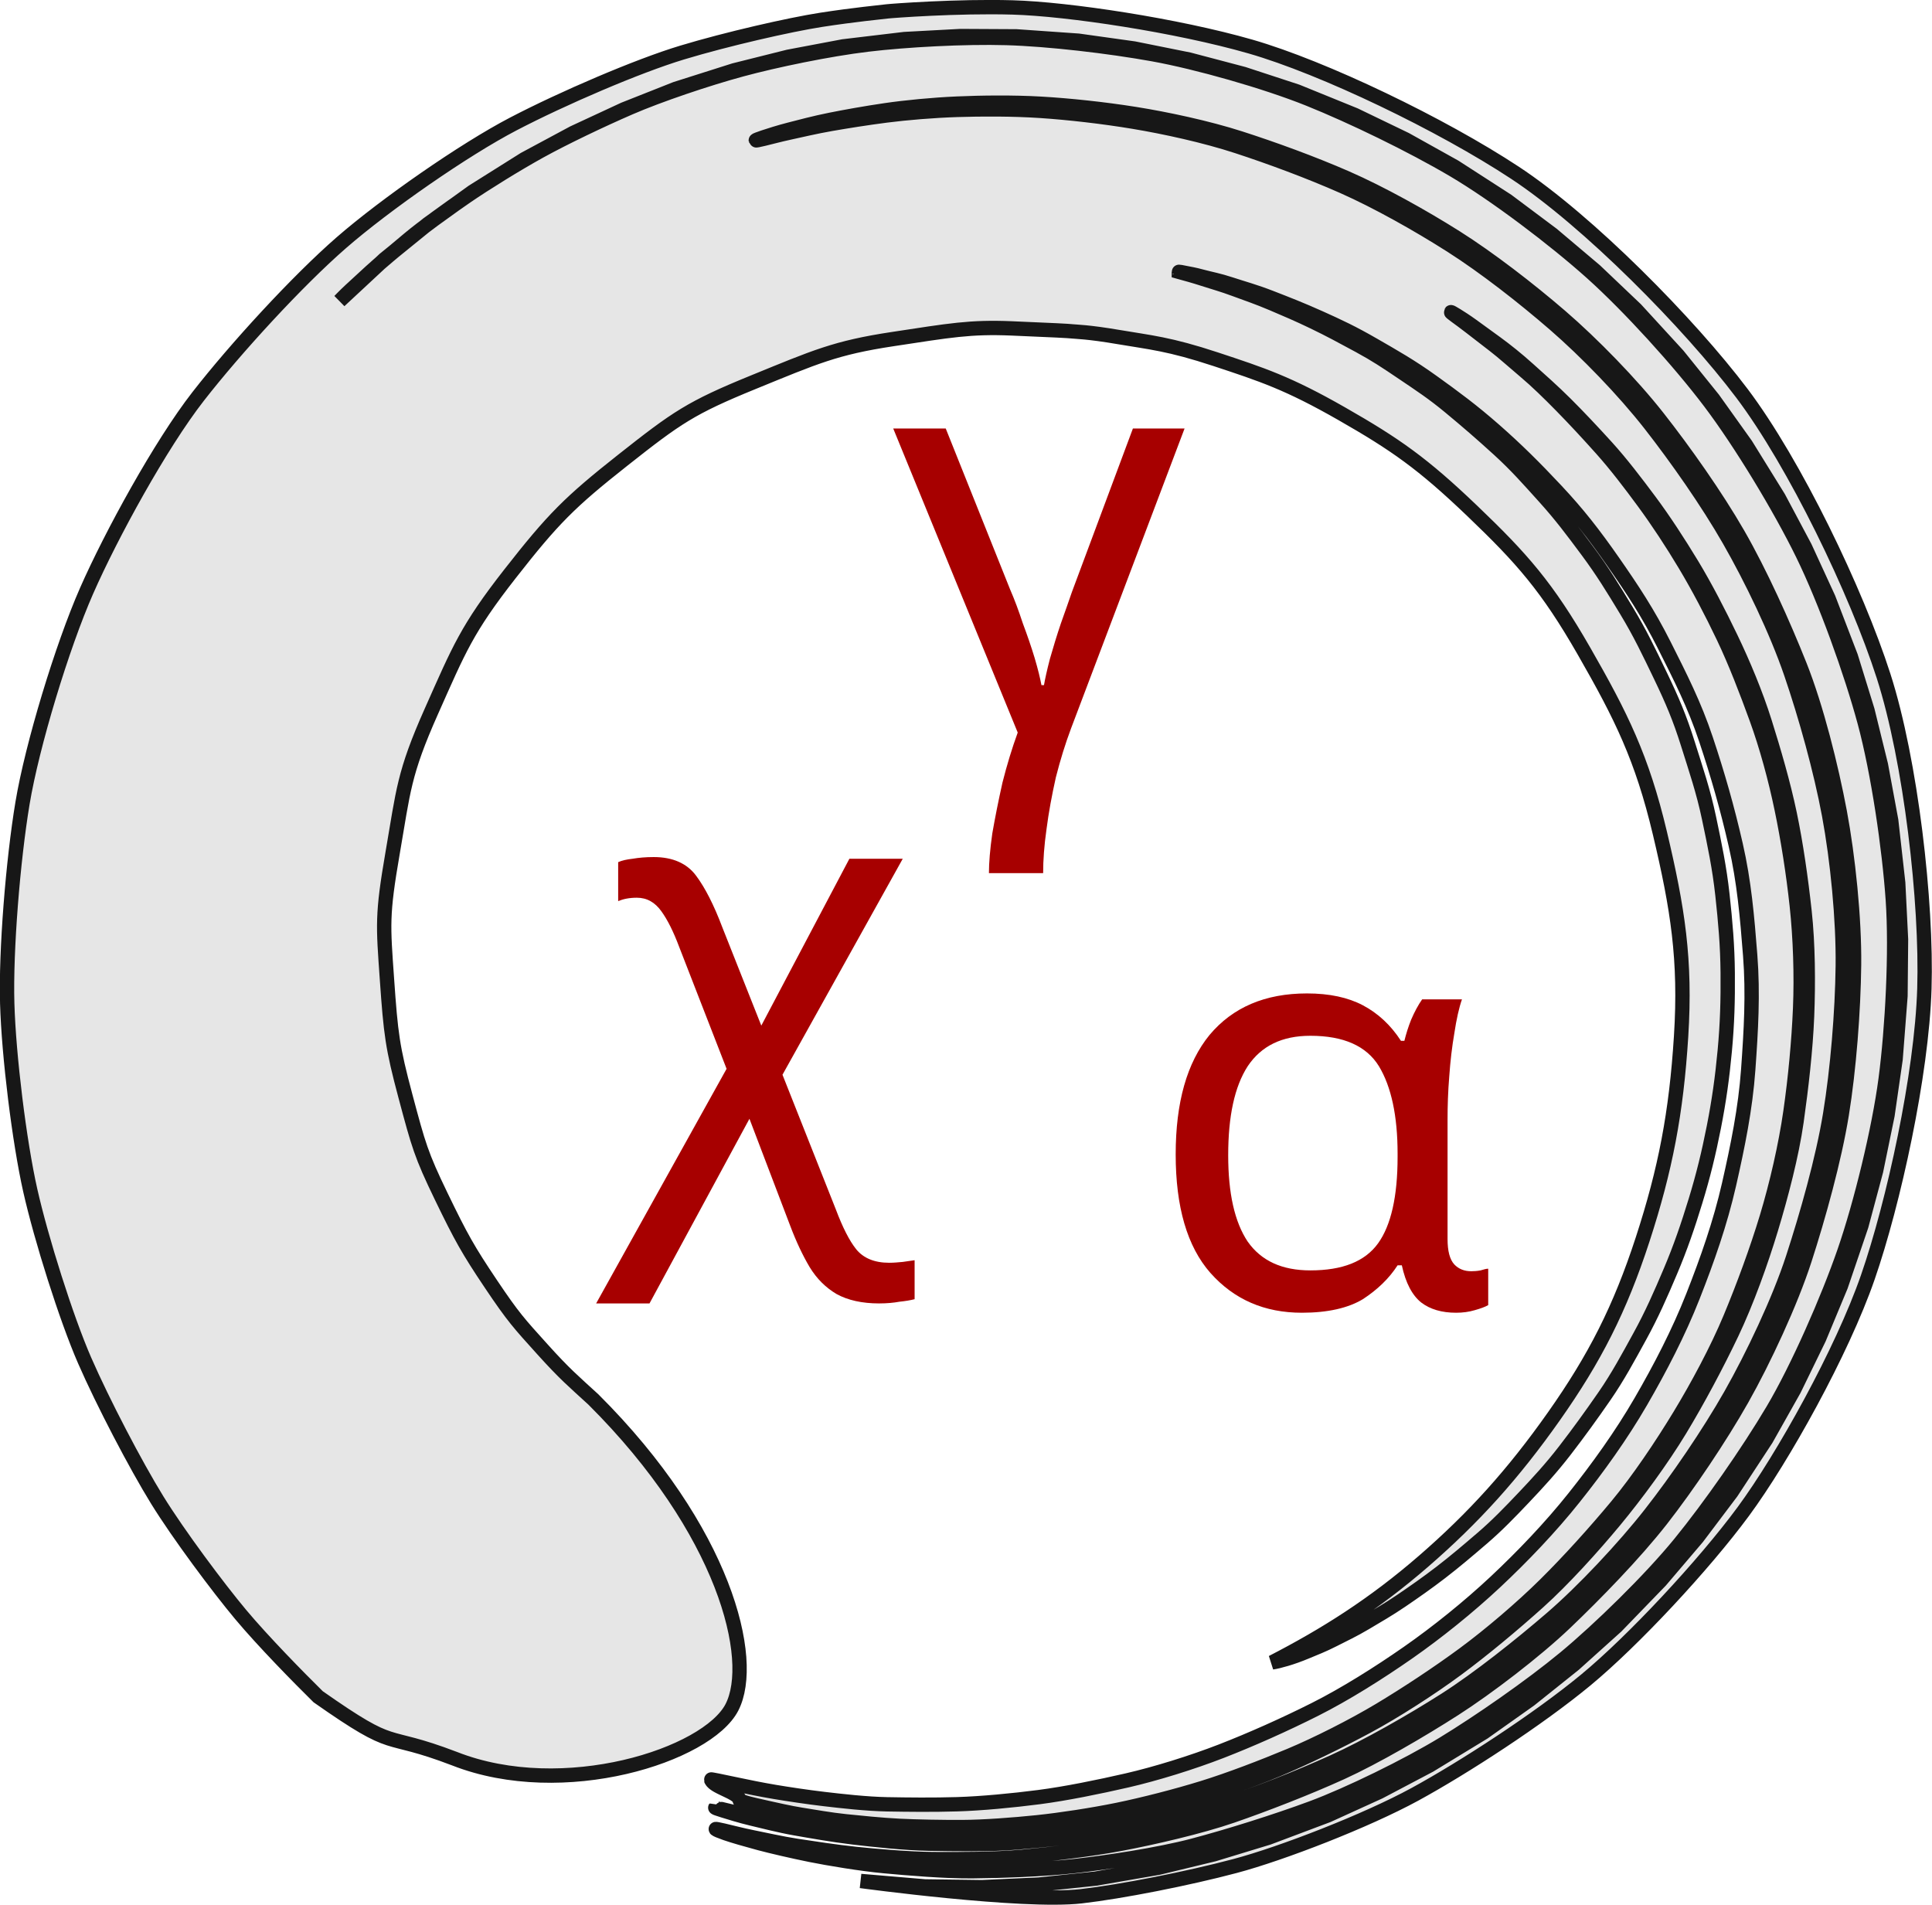
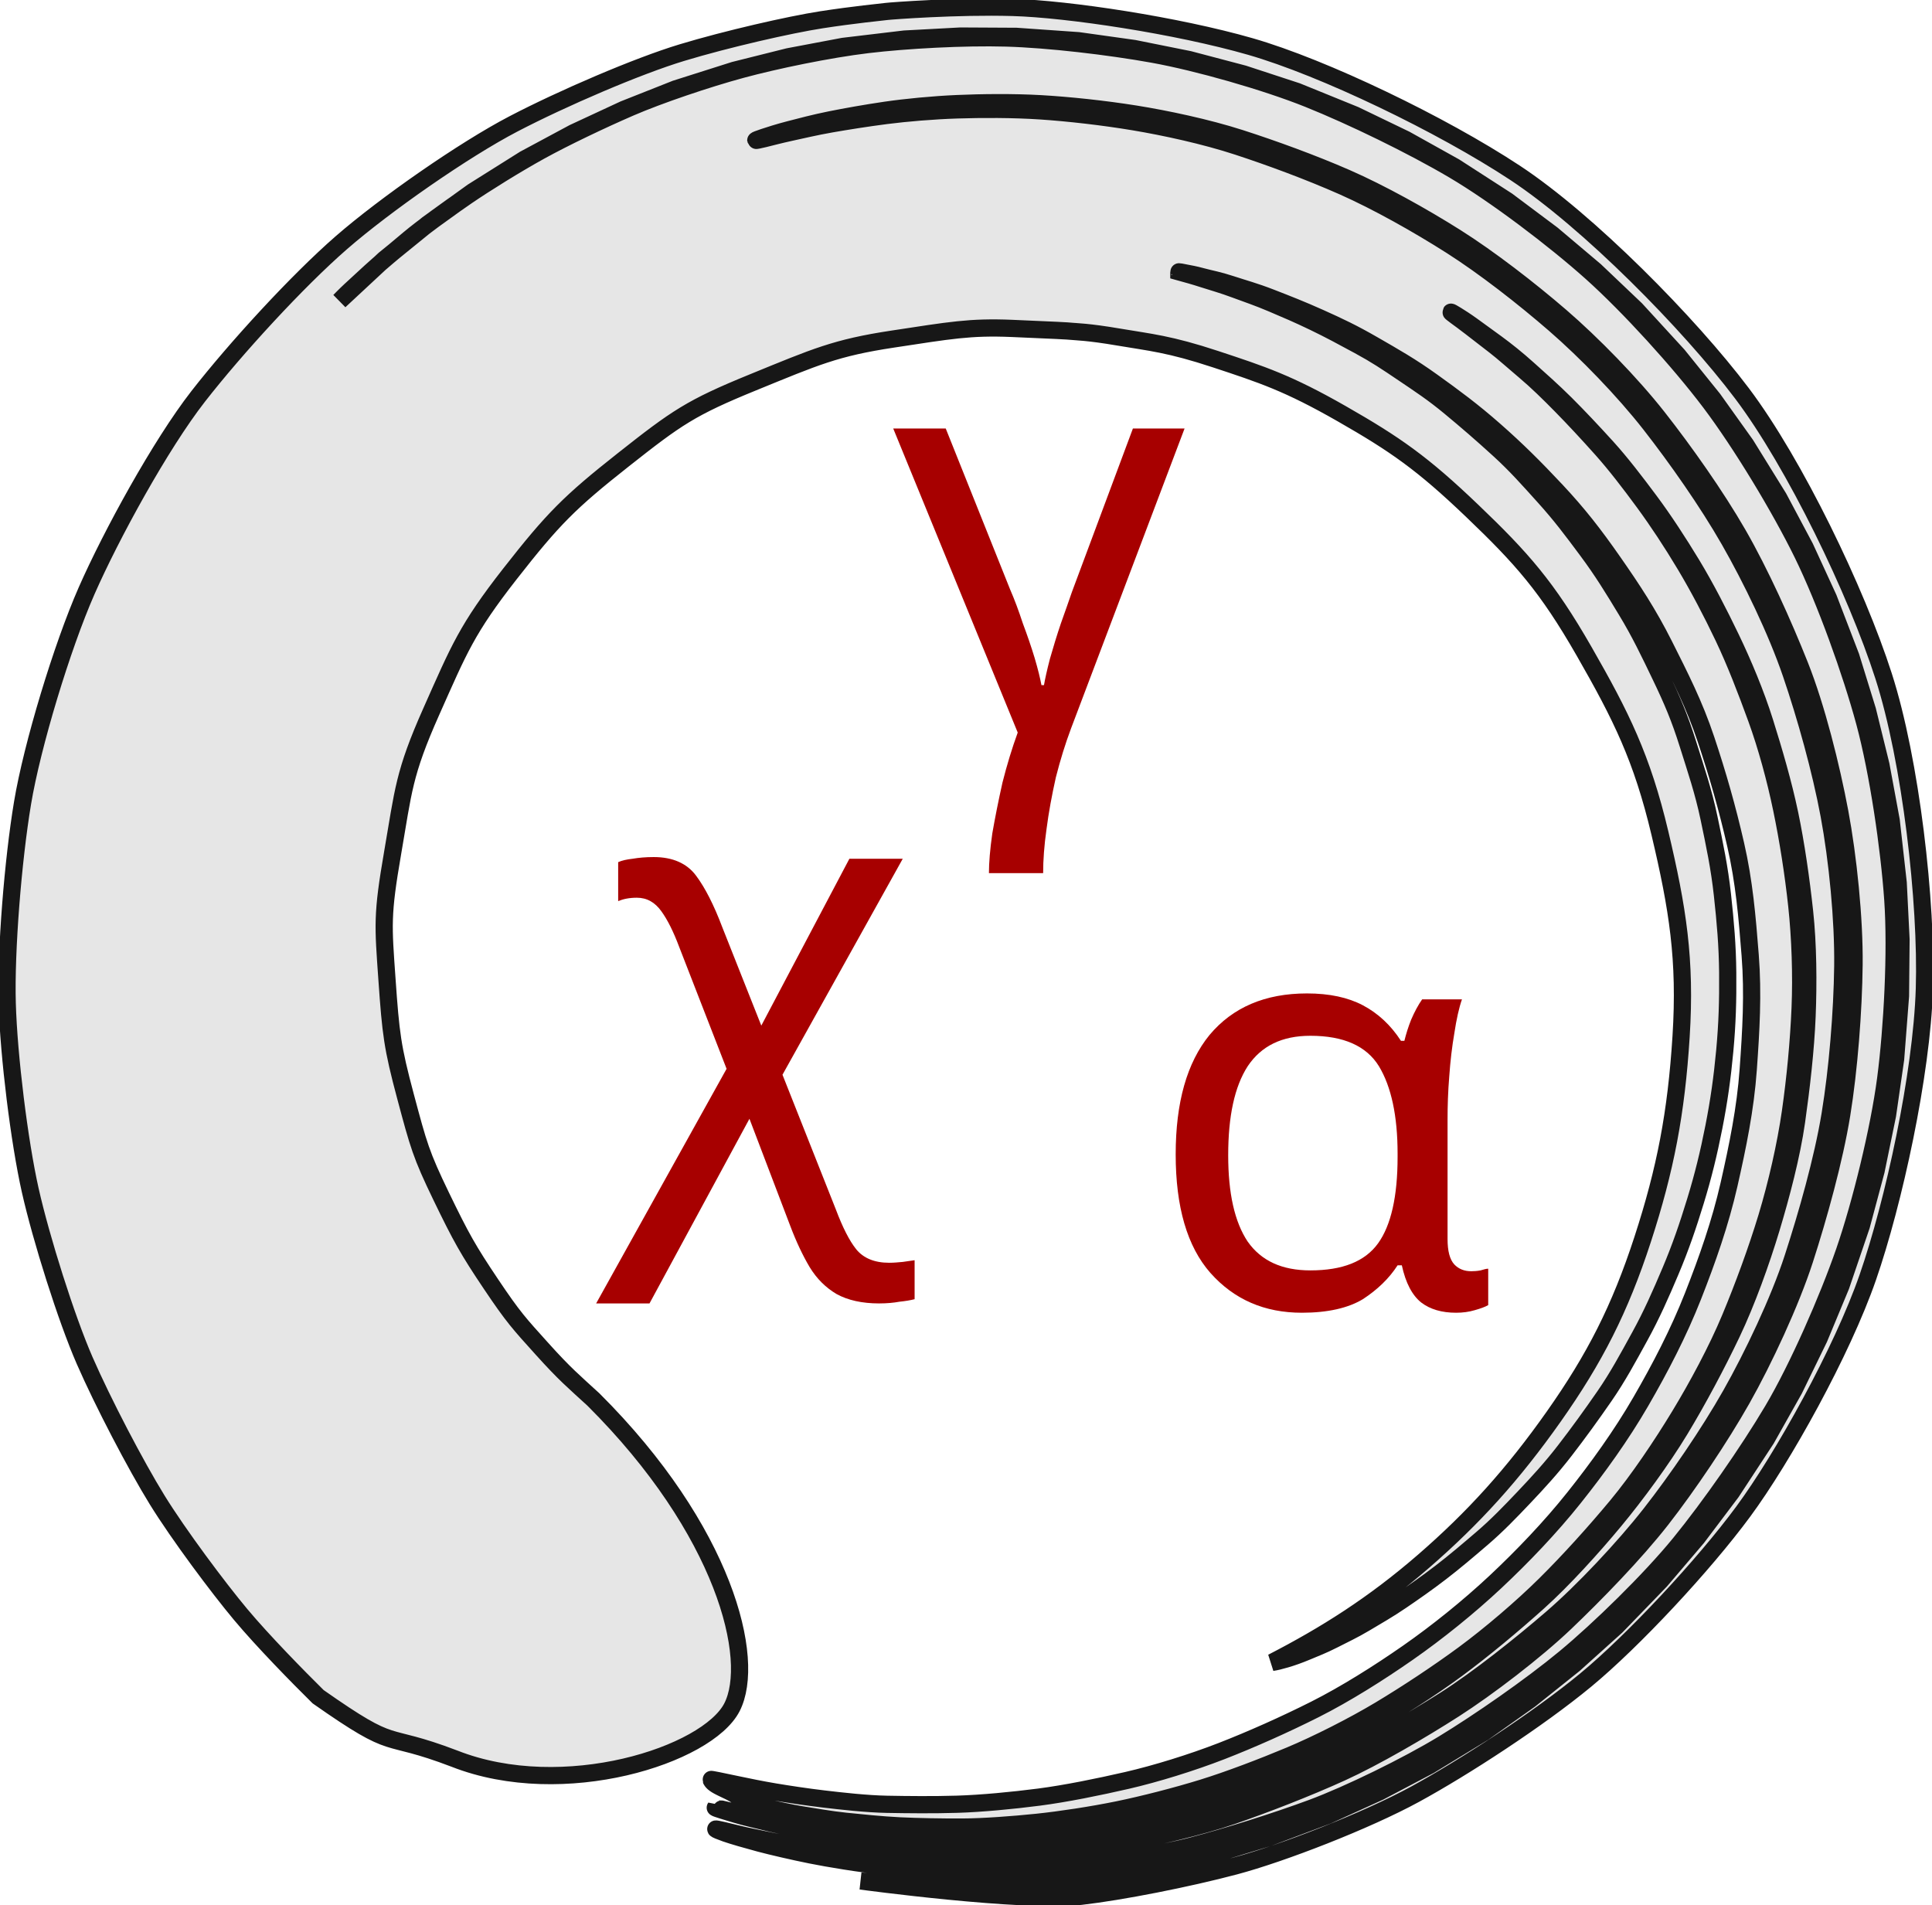
<svg xmlns="http://www.w3.org/2000/svg" width="35.642mm" height="35.139mm" viewBox="0 0 35.642 35.139" version="1.1" id="svg8">
  <defs id="defs2" />
  <g id="layer1" transform="translate(-106.5724,-95.40005)">
    <g id="g819" transform="matrix(0.2645833,0,0,0.2645833,55.00158,2.256814)">
-       <path id="path817" d="m 277.12,370.99 c -0.003,-0.009 0.163,0.02 0.485,0.086 0.322,0.066 0.516,0.085 1.134,0.252 0.618,0.166 1.121,0.244 2.004,0.535 0.883,0.291 1.654,0.492 2.771,0.927 1.117,0.435 2.107,0.817 3.426,1.41 1.319,0.593 2.283,1.043 3.73,1.878 1.448,0.835 2.599,1.481 4.122,2.575 1.523,1.094 2.773,2.013 4.319,3.371 1.546,1.358 2.795,2.597 4.312,4.216 1.517,1.619 2.618,3.029 3.967,4.964 1.349,1.935 2.45,3.597 3.562,5.809 1.112,2.213 2.104,4.149 2.917,6.59 0.814,2.441 1.478,4.757 2.068,7.339 0.591,2.582 0.799,5.012 1.009,7.706 0.21,2.694 0.059,5.244 -0.137,7.971 -0.196,2.727 -0.73,5.325 -1.337,8.002 -0.608,2.677 -1.515,5.252 -2.516,7.796 -1.001,2.544 -2.288,5.016 -3.642,7.354 -1.354,2.338 -3.001,4.625 -4.651,6.696 -1.65,2.071 -3.604,4.111 -5.482,5.87 -1.878,1.758 -4.067,3.518 -6.098,4.934 -2.031,1.416 -4.378,2.893 -6.485,3.953 -2.106,1.06 -4.448,2.104 -6.516,2.908 -2.068,0.803 -4.571,1.578 -6.576,2.04 -2.005,0.461 -4.29,0.926 -6.149,1.167 -1.859,0.241 -4.027,0.446 -5.696,0.497 -1.669,0.051 -3.446,0.032 -4.891,0.005 -1.444,-0.026 -3.222,-0.23 -4.411,-0.37 -1.189,-0.14 -2.488,-0.338 -3.404,-0.491 -0.916,-0.153 -1.94,-0.361 -2.565,-0.495 -0.625,-0.134 -1.103,-0.234 -1.425,-0.297 -0.321,-0.064 -0.486,-0.091 -0.482,-0.08 0.006,0.018 0.014,0.035 0.023,0.053 0.009,0.017 0.019,0.035 0.032,0.051 0.011,0.017 0.025,0.034 0.039,0.05 0.014,0.016 0.03,0.033 0.047,0.049 0.017,0.016 0.034,0.032 0.053,0.048 0.019,0.016 0.039,0.031 0.06,0.047 0.021,0.015 0.043,0.031 0.065,0.046 0.023,0.015 0.046,0.03 0.07,0.045 0.025,0.013 0.049,0.029 0.075,0.044 0.026,0.013 0.051,0.029 0.078,0.043 0.027,0.013 0.054,0.029 0.082,0.043 0.028,0.013 0.056,0.028 0.084,0.042 0.029,0.012 0.057,0.028 0.086,0.042 0.029,0.013 0.058,0.028 0.087,0.042 0.03,0.013 0.059,0.028 0.088,0.042 0.03,0.013 0.059,0.028 0.088,0.042 0.03,0.013 0.059,0.028 0.088,0.042 0.029,0.013 0.058,0.028 0.087,0.042 0.029,0.012 0.057,0.028 0.086,0.042 0.029,0.012 0.056,0.028 0.083,0.042 0.028,0.013 0.054,0.028 0.08,0.043 0.027,0.013 0.052,0.029 0.077,0.043 0.025,0.013 0.049,0.029 0.073,0.044 0.024,0.013 0.046,0.03 0.069,0.044 0.022,0.015 0.043,0.03 0.063,0.045 0.02,0.015 0.039,0.031 0.057,0.046 0.018,0.016 0.035,0.031 0.051,0.047 0.016,0.016 0.031,0.032 0.044,0.048 0.013,0.016 0.026,0.033 0.036,0.05 0.011,0.017 0.02,0.034 0.028,0.051 0.008,0.018 0.015,0.035 0.019,0.052 0.005,0.018 0.009,0.036 0.01,0.054 -0.003,0.017 0.138,0.068 0.417,0.153 0.279,0.085 1.004,0.251 1.554,0.371 0.55,0.121 1.527,0.347 2.333,0.474 0.806,0.127 2.029,0.347 3.073,0.453 1.045,0.106 2.497,0.258 3.761,0.32 1.264,0.061 2.923,0.09 4.385,0.085 1.462,-0.005 3.576,-0.163 5.207,-0.333 1.631,-0.169 3.866,-0.511 5.629,-0.872 1.763,-0.361 4.072,-0.953 5.926,-1.526 1.854,-0.573 4.179,-1.465 6.081,-2.26 1.902,-0.796 4.406,-2.063 6.264,-3.176 1.857,-1.113 4.062,-2.566 5.872,-3.902 1.81,-1.335 4.018,-3.216 5.663,-4.844 1.646,-1.628 3.471,-3.652 4.981,-5.468 1.51,-1.817 3.139,-4.247 4.379,-6.29 1.24,-2.043 2.615,-4.598 3.538,-6.813 0.923,-2.215 1.856,-4.751 2.548,-7.038 0.692,-2.287 1.318,-5.013 1.652,-7.351 0.335,-2.338 0.578,-4.91 0.674,-7.223 0.097,-2.313 0.007,-4.918 -0.233,-7.154 -0.24,-2.236 -0.611,-4.597 -1.051,-6.717 -0.439,-2.12 -1.055,-4.385 -1.759,-6.323 -0.705,-1.938 -1.468,-3.924 -2.301,-5.675 -0.833,-1.752 -1.752,-3.499 -2.676,-5.043 -0.923,-1.544 -1.916,-3.05 -2.887,-4.372 -0.971,-1.322 -1.953,-2.604 -2.927,-3.695 -0.974,-1.091 -1.92,-2.108 -2.806,-3.011 -0.886,-0.903 -1.74,-1.736 -2.543,-2.412 -0.803,-0.676 -1.502,-1.313 -2.149,-1.81 -0.647,-0.497 -1.195,-0.921 -1.639,-1.267 -0.443,-0.346 -0.798,-0.598 -1.032,-0.771 -0.234,-0.173 -0.351,-0.267 -0.343,-0.279 0.007,-0.012 0.141,0.062 0.391,0.216 0.25,0.154 0.627,0.393 1.087,0.725 0.461,0.332 1.028,0.743 1.692,1.229 0.665,0.486 1.441,1.103 2.228,1.813 0.788,0.709 1.694,1.504 2.599,2.406 0.905,0.902 1.877,1.935 2.87,3.028 0.992,1.093 2.004,2.417 2.993,3.745 0.989,1.328 2.004,2.886 2.945,4.44 0.94,1.555 1.873,3.362 2.721,5.128 0.848,1.766 1.734,3.874 2.357,5.86 0.623,1.987 1.285,4.231 1.734,6.371 0.448,2.139 0.793,4.575 1.039,6.833 0.246,2.258 0.268,4.962 0.174,7.297 -0.095,2.336 -0.399,4.977 -0.734,7.338 -0.335,2.361 -1.076,5.166 -1.773,7.476 -0.697,2.31 -1.702,5.108 -2.744,7.295 -1.042,2.187 -2.364,4.668 -3.614,6.733 -1.25,2.064 -3.041,4.506 -4.564,6.342 -1.523,1.835 -3.557,4.084 -5.295,5.648 -1.738,1.564 -3.867,3.339 -5.694,4.689 -1.827,1.351 -4.325,2.956 -6.251,3.992 -1.926,1.036 -4.312,2.198 -6.232,3.005 -1.92,0.807 -4.353,1.622 -6.224,2.205 -1.871,0.583 -4.283,1.082 -6.062,1.453 -1.78,0.371 -4.109,0.605 -5.756,0.783 -1.647,0.178 -3.846,0.216 -5.324,0.229 -1.477,0.014 -3.515,-0.059 -4.789,-0.174 -1.274,-0.115 -2.779,-0.269 -3.83,-0.417 -1.051,-0.148 -2.327,-0.36 -3.137,-0.516 -0.81,-0.155 -1.845,-0.363 -2.398,-0.497 -0.553,-0.134 -0.978,-0.236 -1.265,-0.304 -0.287,-0.068 -0.437,-0.101 -0.44,-0.097 -0.01,0.014 0.172,0.08 0.537,0.193 0.365,0.113 1.255,0.392 1.982,0.562 0.726,0.17 1.968,0.495 3.036,0.681 1.069,0.186 2.648,0.468 4.037,0.633 1.389,0.166 3.628,0.413 5.316,0.441 1.687,0.028 4.2,0.08 6.144,-0.083 1.944,-0.163 4.674,-0.436 6.827,-0.832 2.153,-0.396 5.02,-1.097 7.329,-1.759 2.309,-0.663 5.51,-1.96 7.872,-3.025 2.362,-1.065 5.488,-2.851 7.811,-4.331 2.323,-1.48 5.241,-3.805 7.432,-5.693 2.191,-1.888 5.027,-4.909 6.881,-7.274 1.854,-2.365 4.07,-5.605 5.596,-8.296 1.526,-2.691 3.368,-6.555 4.343,-9.556 0.976,-3.002 2.075,-6.854 2.592,-10.006 0.517,-3.152 0.842,-7.131 0.881,-10.338 0.04,-3.207 -0.369,-7.391 -0.954,-10.531 -0.585,-3.141 -1.627,-6.876 -2.648,-9.864 -1.02,-2.988 -2.773,-6.608 -4.31,-9.294 -1.538,-2.686 -3.657,-5.704 -5.508,-8.074 -1.851,-2.37 -4.484,-5.083 -6.671,-6.979 -2.187,-1.896 -4.886,-4.003 -7.212,-5.484 -2.326,-1.48 -5.165,-3.077 -7.537,-4.128 -2.372,-1.05 -5.07,-2.046 -7.356,-2.794 -2.286,-0.749 -5.067,-1.354 -7.231,-1.715 -2.163,-0.361 -4.567,-0.633 -6.518,-0.763 -1.951,-0.129 -4.107,-0.122 -5.798,-0.068 -1.691,0.054 -3.552,0.212 -4.944,0.39 -1.392,0.179 -2.779,0.402 -3.853,0.589 -1.074,0.187 -2.123,0.436 -2.857,0.595 -0.735,0.159 -1.435,0.347 -1.813,0.438 -0.378,0.091 -0.575,0.13 -0.58,0.111 -0.005,-0.018 0.183,-0.092 0.551,-0.216 0.368,-0.125 1.068,-0.346 1.796,-0.535 0.728,-0.189 1.782,-0.468 2.851,-0.682 1.069,-0.214 2.467,-0.465 3.856,-0.668 1.388,-0.203 3.286,-0.387 4.975,-0.461 1.689,-0.075 3.891,-0.102 5.842,0.009 1.95,0.111 4.408,0.371 6.572,0.716 2.164,0.345 5.032,0.954 7.32,1.689 2.289,0.735 5.048,1.738 7.422,2.776 2.374,1.039 5.305,2.667 7.634,4.138 2.329,1.47 5.115,3.624 7.305,5.512 2.19,1.888 4.927,4.686 6.781,7.049 1.855,2.363 4.043,5.457 5.584,8.136 1.541,2.679 3.141,6.226 4.307,9.156 1.165,2.93 2.194,7.062 2.783,10.198 0.589,3.135 1.033,7.465 0.998,10.668 -0.035,3.202 -0.349,7.297 -0.861,10.445 -0.512,3.148 -1.616,7.12 -2.586,10.118 -0.97,2.998 -2.846,7.021 -4.365,9.71 -1.519,2.688 -3.778,6.043 -5.624,8.407 -1.846,2.364 -4.609,5.198 -6.697,7.19 -2.088,1.992 -5.424,4.54 -7.738,6.023 -2.313,1.483 -5.529,3.36 -7.881,4.431 -2.352,1.071 -5.346,2.231 -7.611,3.012 -2.265,0.781 -5.588,1.537 -7.732,1.944 -2.144,0.408 -4.958,0.732 -6.894,0.909 -1.935,0.177 -4.542,0.173 -6.222,0.162 -1.68,-0.011 -4.024,-0.215 -5.407,-0.36 -1.383,-0.145 -3.018,-0.396 -4.082,-0.559 -1.065,-0.163 -2.366,-0.456 -3.09,-0.6 -0.724,-0.143 -1.681,-0.39 -2.045,-0.473 -0.364,-0.083 -0.547,-0.117 -0.536,-0.098 0.022,0.038 0.26,0.138 0.702,0.295 0.442,0.157 1.515,0.467 2.362,0.692 0.847,0.225 2.321,0.568 3.553,0.816 1.232,0.248 3.522,0.632 5.124,0.78 1.602,0.149 4.249,0.376 6.181,0.356 1.932,-0.02 4.888,-0.115 7.102,-0.361 2.214,-0.246 5.837,-0.787 8.25,-1.423 2.412,-0.637 5.725,-1.672 8.289,-2.622 2.563,-0.95 6.653,-2.949 9.168,-4.48 2.515,-1.532 6.065,-3.99 8.474,-5.984 2.409,-1.994 5.946,-5.446 8.02,-7.989 2.074,-2.543 4.745,-6.366 6.482,-9.297 1.737,-2.931 3.843,-7.738 4.988,-11.051 1.146,-3.313 2.413,-8.486 2.879,-12.03 0.466,-3.544 0.748,-8.882 0.5,-12.49 -0.248,-3.608 -1.019,-8.876 -1.963,-12.381 -0.945,-3.504 -2.736,-8.478 -4.325,-11.725 -1.589,-3.247 -4.303,-7.734 -6.454,-10.584 -2.151,-2.851 -5.648,-6.697 -8.254,-9.033 -2.606,-2.335 -6.703,-5.439 -9.632,-7.166 -2.929,-1.727 -7.078,-3.74 -10.114,-4.959 -3.036,-1.218 -7.754,-2.554 -10.82,-3.109 -3.066,-0.555 -7.316,-1.052 -10.245,-1.136 -2.93,-0.084 -6.977,0.135 -9.676,0.458 -2.699,0.323 -6.42,1.093 -8.811,1.742 -2.391,0.649 -5.73,1.776 -7.756,2.654 -2.026,0.878 -4.587,2.103 -6.26,3.026 -1.673,0.923 -3.818,2.257 -5.126,3.151 -1.308,0.895 -3.079,2.179 -4.023,2.969 -0.945,0.789 -2.046,1.706 -2.671,2.281 -0.625,0.575 -1.103,1.016 -1.426,1.313 -0.323,0.297 -0.749,0.738 -0.749,0.738 l 3.123,-2.905 3.01,-2.445 3.147,-2.266 3.611,-2.27 3.418,-1.836 3.52,-1.635 3.61,-1.429 4.08,-1.295 3.774,-0.945 3.825,-0.723 4.274,-0.51 3.898,-0.21 3.907,0.021 4.322,0.303 3.879,0.543 3.843,0.773 3.792,1 3.728,1.222 4.037,1.641 3.535,1.704 3.427,1.911 3.658,2.36 3.139,2.349 2.994,2.529 2.839,2.7 2.934,3.2 2.457,3.049 2.276,3.187 2.284,3.69 1.84,3.458 1.637,3.56 1.56,4.062 1.159,3.75 0.939,3.814 0.715,3.866 0.489,4.354 0.196,3.937 -0.037,3.946 -0.34,4.398 -0.565,3.916 -0.797,3.878 -1.025,3.827 -1.428,4.199 -1.522,3.661 -1.736,3.564 -1.944,3.454 -2.429,3.707 -2.385,3.161 -2.566,3.013 -3.074,3.176 -2.94,2.645 -3.088,2.469 -3.226,2.285 -3.77,2.298 -3.498,1.844 -3.6,1.639 -4.143,1.558 -3.791,1.155 -3.855,0.933 -4.385,0.759 -3.955,0.416 -3.977,0.182 -3.985,-0.053 -4.474,-0.378 c 0,0 11.286,1.534 15.363,1.067 2.818,-0.322 7.457,-1.238 10.73,-2.108 3.273,-0.87 9.147,-3.147 12.548,-5.001 3.401,-1.854 8.608,-5.236 11.919,-7.974 3.311,-2.738 8.211,-7.992 10.974,-11.739 2.764,-3.747 6.893,-11.159 8.688,-16.342 1.795,-5.182 3.757,-14.12 3.942,-20.121 0.185,-6 -0.943,-15.882 -2.845,-21.797 -1.902,-5.915 -6.195,-14.83 -9.877,-19.711 -3.681,-4.881 -10.718,-12.013 -15.824,-15.377 -5.106,-3.364 -13.339,-7.332 -18.446,-8.801 -5.107,-1.469 -12.71,-2.618 -16.585,-2.726 -3.875,-0.109 -8.441,0.238 -8.766,0.278 -0.325,0.04 -2.345,0.239 -4.571,0.584 -2.226,0.345 -6.605,1.347 -9.71,2.286 -3.105,0.938 -8.335,3.189 -11.771,4.981 -3.435,1.793 -8.918,5.606 -11.983,8.274 -3.065,2.668 -7.37,7.362 -9.988,10.723 -2.618,3.361 -6.059,9.648 -7.774,13.548 -1.715,3.9 -3.798,10.78 -4.466,14.789 -0.669,4.009 -1.175,10.312 -1.069,13.982 0.105,3.67 0.843,9.643 1.605,13.029 0.762,3.386 2.515,8.937 3.793,11.866 1.278,2.93 3.563,7.302 5.059,9.725 1.496,2.423 4.256,6.116 5.812,7.977 1.556,1.861 4.036,4.387 5.411,5.743 5.685,3.988 4.29,2.322 9.514,4.32 7.589,2.981 17.616,-0.241 19.336,-3.581 1.721,-3.34 -0.508,-12.354 -9.662,-21.468 -1.385,-1.271 -1.979,-1.75 -3.575,-3.523 -1.597,-1.774 -1.993,-2.18 -3.571,-4.533 -1.578,-2.353 -2.066,-3.216 -3.467,-6.114 -1.401,-2.899 -1.572,-3.547 -2.488,-6.973 -0.916,-3.426 -1.022,-4.346 -1.289,-8.15 -0.267,-3.804 -0.356,-4.47 0.394,-8.81 0.751,-4.341 0.764,-5.519 2.699,-9.867 1.935,-4.348 2.477,-5.748 5.481,-9.59 3.004,-3.841 4.163,-5.003 7.896,-7.95 3.732,-2.947 4.713,-3.636 9.059,-5.409 4.346,-1.774 5.737,-2.407 9.73,-3.012 3.993,-0.605 5.398,-0.868 8.304,-0.746 2.906,0.121 3.978,0.177 4.213,0.206 0.235,0.03 1.072,0.027 3.248,0.399 2.176,0.371 3.511,0.471 6.763,1.546 3.252,1.075 5.046,1.661 8.783,3.797 3.737,2.136 5.639,3.462 9.098,6.772 3.459,3.309 5.215,5.28 7.801,9.79 2.586,4.51 4.04,7.43 5.285,12.675 1.245,5.245 1.817,8.822 1.48,14.176 -0.337,5.353 -1.094,9.281 -2.678,14.148 -1.584,4.866 -3.353,8.322 -6.197,12.355 -2.843,4.032 -5.592,7.068 -9.083,10.095 -3.491,3.027 -6.843,5.139 -10.556,7.051 0.244,-0.034 0.576,-0.115 0.991,-0.238 0.414,-0.124 0.849,-0.275 1.413,-0.51 0.564,-0.235 1.161,-0.466 1.854,-0.82 0.693,-0.354 1.423,-0.694 2.225,-1.173 0.802,-0.479 1.633,-0.951 2.525,-1.56 0.892,-0.608 1.789,-1.232 2.751,-1.971 0.962,-0.739 1.891,-1.528 2.904,-2.398 1.013,-0.87 1.896,-1.783 2.891,-2.832 0.995,-1.049 1.915,-2.05 2.859,-3.274 0.944,-1.223 1.833,-2.449 2.761,-3.792 0.928,-1.343 1.642,-2.672 2.464,-4.169 0.823,-1.497 1.451,-2.921 2.141,-4.553 0.69,-1.632 1.206,-3.138 1.74,-4.883 0.534,-1.745 0.918,-3.314 1.278,-5.145 0.36,-1.831 0.587,-3.443 0.762,-5.33 0.175,-1.887 0.222,-3.517 0.205,-5.43 -0.017,-1.913 -0.16,-3.529 -0.368,-5.437 -0.208,-1.908 -0.541,-3.477 -0.934,-5.35 -0.393,-1.873 -0.905,-3.363 -1.473,-5.173 -0.568,-1.81 -1.097,-3.05 -1.906,-4.733 -0.809,-1.684 -1.438,-3.004 -2.384,-4.569 -0.945,-1.564 -1.672,-2.752 -2.732,-4.178 -1.059,-1.425 -1.844,-2.474 -2.992,-3.745 -1.148,-1.271 -1.948,-2.185 -3.157,-3.289 -1.209,-1.104 -2.233,-1.988 -3.427,-2.977 -1.194,-0.989 -2.032,-1.532 -3.235,-2.346 -1.203,-0.813 -1.921,-1.294 -3.101,-1.934 -1.18,-0.639 -2.063,-1.118 -3.163,-1.647 -1.1,-0.529 -1.901,-0.87 -2.902,-1.294 -1.001,-0.425 -1.691,-0.652 -2.575,-0.98 -0.884,-0.328 -1.436,-0.474 -2.184,-0.715 -0.749,-0.241 -1.14,-0.342 -1.736,-0.508 l 9e-5,-5.2e-4" style="fill:#e6e6e6;fill-opacity:1;stroke:#171717;stroke-width:1;stroke-miterlimit:4;stroke-dasharray:none;stroke-opacity:1" />
+       <path id="path817" d="m 277.12,370.99 c -0.003,-0.009 0.163,0.02 0.485,0.086 0.322,0.066 0.516,0.085 1.134,0.252 0.618,0.166 1.121,0.244 2.004,0.535 0.883,0.291 1.654,0.492 2.771,0.927 1.117,0.435 2.107,0.817 3.426,1.41 1.319,0.593 2.283,1.043 3.73,1.878 1.448,0.835 2.599,1.481 4.122,2.575 1.523,1.094 2.773,2.013 4.319,3.371 1.546,1.358 2.795,2.597 4.312,4.216 1.517,1.619 2.618,3.029 3.967,4.964 1.349,1.935 2.45,3.597 3.562,5.809 1.112,2.213 2.104,4.149 2.917,6.59 0.814,2.441 1.478,4.757 2.068,7.339 0.591,2.582 0.799,5.012 1.009,7.706 0.21,2.694 0.059,5.244 -0.137,7.971 -0.196,2.727 -0.73,5.325 -1.337,8.002 -0.608,2.677 -1.515,5.252 -2.516,7.796 -1.001,2.544 -2.288,5.016 -3.642,7.354 -1.354,2.338 -3.001,4.625 -4.651,6.696 -1.65,2.071 -3.604,4.111 -5.482,5.87 -1.878,1.758 -4.067,3.518 -6.098,4.934 -2.031,1.416 -4.378,2.893 -6.485,3.953 -2.106,1.06 -4.448,2.104 -6.516,2.908 -2.068,0.803 -4.571,1.578 -6.576,2.04 -2.005,0.461 -4.29,0.926 -6.149,1.167 -1.859,0.241 -4.027,0.446 -5.696,0.497 -1.669,0.051 -3.446,0.032 -4.891,0.005 -1.444,-0.026 -3.222,-0.23 -4.411,-0.37 -1.189,-0.14 -2.488,-0.338 -3.404,-0.491 -0.916,-0.153 -1.94,-0.361 -2.565,-0.495 -0.625,-0.134 -1.103,-0.234 -1.425,-0.297 -0.321,-0.064 -0.486,-0.091 -0.482,-0.08 0.006,0.018 0.014,0.035 0.023,0.053 0.009,0.017 0.019,0.035 0.032,0.051 0.011,0.017 0.025,0.034 0.039,0.05 0.014,0.016 0.03,0.033 0.047,0.049 0.017,0.016 0.034,0.032 0.053,0.048 0.019,0.016 0.039,0.031 0.06,0.047 0.021,0.015 0.043,0.031 0.065,0.046 0.023,0.015 0.046,0.03 0.07,0.045 0.025,0.013 0.049,0.029 0.075,0.044 0.026,0.013 0.051,0.029 0.078,0.043 0.027,0.013 0.054,0.029 0.082,0.043 0.028,0.013 0.056,0.028 0.084,0.042 0.029,0.012 0.057,0.028 0.086,0.042 0.029,0.013 0.058,0.028 0.087,0.042 0.03,0.013 0.059,0.028 0.088,0.042 0.03,0.013 0.059,0.028 0.088,0.042 0.03,0.013 0.059,0.028 0.088,0.042 0.029,0.013 0.058,0.028 0.087,0.042 0.029,0.012 0.057,0.028 0.086,0.042 0.029,0.012 0.056,0.028 0.083,0.042 0.028,0.013 0.054,0.028 0.08,0.043 0.027,0.013 0.052,0.029 0.077,0.043 0.025,0.013 0.049,0.029 0.073,0.044 0.024,0.013 0.046,0.03 0.069,0.044 0.022,0.015 0.043,0.03 0.063,0.045 0.02,0.015 0.039,0.031 0.057,0.046 0.018,0.016 0.035,0.031 0.051,0.047 0.016,0.016 0.031,0.032 0.044,0.048 0.013,0.016 0.026,0.033 0.036,0.05 0.011,0.017 0.02,0.034 0.028,0.051 0.008,0.018 0.015,0.035 0.019,0.052 0.005,0.018 0.009,0.036 0.01,0.054 -0.003,0.017 0.138,0.068 0.417,0.153 0.279,0.085 1.004,0.251 1.554,0.371 0.55,0.121 1.527,0.347 2.333,0.474 0.806,0.127 2.029,0.347 3.073,0.453 1.045,0.106 2.497,0.258 3.761,0.32 1.264,0.061 2.923,0.09 4.385,0.085 1.462,-0.005 3.576,-0.163 5.207,-0.333 1.631,-0.169 3.866,-0.511 5.629,-0.872 1.763,-0.361 4.072,-0.953 5.926,-1.526 1.854,-0.573 4.179,-1.465 6.081,-2.26 1.902,-0.796 4.406,-2.063 6.264,-3.176 1.857,-1.113 4.062,-2.566 5.872,-3.902 1.81,-1.335 4.018,-3.216 5.663,-4.844 1.646,-1.628 3.471,-3.652 4.981,-5.468 1.51,-1.817 3.139,-4.247 4.379,-6.29 1.24,-2.043 2.615,-4.598 3.538,-6.813 0.923,-2.215 1.856,-4.751 2.548,-7.038 0.692,-2.287 1.318,-5.013 1.652,-7.351 0.335,-2.338 0.578,-4.91 0.674,-7.223 0.097,-2.313 0.007,-4.918 -0.233,-7.154 -0.24,-2.236 -0.611,-4.597 -1.051,-6.717 -0.439,-2.12 -1.055,-4.385 -1.759,-6.323 -0.705,-1.938 -1.468,-3.924 -2.301,-5.675 -0.833,-1.752 -1.752,-3.499 -2.676,-5.043 -0.923,-1.544 -1.916,-3.05 -2.887,-4.372 -0.971,-1.322 -1.953,-2.604 -2.927,-3.695 -0.974,-1.091 -1.92,-2.108 -2.806,-3.011 -0.886,-0.903 -1.74,-1.736 -2.543,-2.412 -0.803,-0.676 -1.502,-1.313 -2.149,-1.81 -0.647,-0.497 -1.195,-0.921 -1.639,-1.267 -0.443,-0.346 -0.798,-0.598 -1.032,-0.771 -0.234,-0.173 -0.351,-0.267 -0.343,-0.279 0.007,-0.012 0.141,0.062 0.391,0.216 0.25,0.154 0.627,0.393 1.087,0.725 0.461,0.332 1.028,0.743 1.692,1.229 0.665,0.486 1.441,1.103 2.228,1.813 0.788,0.709 1.694,1.504 2.599,2.406 0.905,0.902 1.877,1.935 2.87,3.028 0.992,1.093 2.004,2.417 2.993,3.745 0.989,1.328 2.004,2.886 2.945,4.44 0.94,1.555 1.873,3.362 2.721,5.128 0.848,1.766 1.734,3.874 2.357,5.86 0.623,1.987 1.285,4.231 1.734,6.371 0.448,2.139 0.793,4.575 1.039,6.833 0.246,2.258 0.268,4.962 0.174,7.297 -0.095,2.336 -0.399,4.977 -0.734,7.338 -0.335,2.361 -1.076,5.166 -1.773,7.476 -0.697,2.31 -1.702,5.108 -2.744,7.295 -1.042,2.187 -2.364,4.668 -3.614,6.733 -1.25,2.064 -3.041,4.506 -4.564,6.342 -1.523,1.835 -3.557,4.084 -5.295,5.648 -1.738,1.564 -3.867,3.339 -5.694,4.689 -1.827,1.351 -4.325,2.956 -6.251,3.992 -1.926,1.036 -4.312,2.198 -6.232,3.005 -1.92,0.807 -4.353,1.622 -6.224,2.205 -1.871,0.583 -4.283,1.082 -6.062,1.453 -1.78,0.371 -4.109,0.605 -5.756,0.783 -1.647,0.178 -3.846,0.216 -5.324,0.229 -1.477,0.014 -3.515,-0.059 -4.789,-0.174 -1.274,-0.115 -2.779,-0.269 -3.83,-0.417 -1.051,-0.148 -2.327,-0.36 -3.137,-0.516 -0.81,-0.155 -1.845,-0.363 -2.398,-0.497 -0.553,-0.134 -0.978,-0.236 -1.265,-0.304 -0.287,-0.068 -0.437,-0.101 -0.44,-0.097 -0.01,0.014 0.172,0.08 0.537,0.193 0.365,0.113 1.255,0.392 1.982,0.562 0.726,0.17 1.968,0.495 3.036,0.681 1.069,0.186 2.648,0.468 4.037,0.633 1.389,0.166 3.628,0.413 5.316,0.441 1.687,0.028 4.2,0.08 6.144,-0.083 1.944,-0.163 4.674,-0.436 6.827,-0.832 2.153,-0.396 5.02,-1.097 7.329,-1.759 2.309,-0.663 5.51,-1.96 7.872,-3.025 2.362,-1.065 5.488,-2.851 7.811,-4.331 2.323,-1.48 5.241,-3.805 7.432,-5.693 2.191,-1.888 5.027,-4.909 6.881,-7.274 1.854,-2.365 4.07,-5.605 5.596,-8.296 1.526,-2.691 3.368,-6.555 4.343,-9.556 0.976,-3.002 2.075,-6.854 2.592,-10.006 0.517,-3.152 0.842,-7.131 0.881,-10.338 0.04,-3.207 -0.369,-7.391 -0.954,-10.531 -0.585,-3.141 -1.627,-6.876 -2.648,-9.864 -1.02,-2.988 -2.773,-6.608 -4.31,-9.294 -1.538,-2.686 -3.657,-5.704 -5.508,-8.074 -1.851,-2.37 -4.484,-5.083 -6.671,-6.979 -2.187,-1.896 -4.886,-4.003 -7.212,-5.484 -2.326,-1.48 -5.165,-3.077 -7.537,-4.128 -2.372,-1.05 -5.07,-2.046 -7.356,-2.794 -2.286,-0.749 -5.067,-1.354 -7.231,-1.715 -2.163,-0.361 -4.567,-0.633 -6.518,-0.763 -1.951,-0.129 -4.107,-0.122 -5.798,-0.068 -1.691,0.054 -3.552,0.212 -4.944,0.39 -1.392,0.179 -2.779,0.402 -3.853,0.589 -1.074,0.187 -2.123,0.436 -2.857,0.595 -0.735,0.159 -1.435,0.347 -1.813,0.438 -0.378,0.091 -0.575,0.13 -0.58,0.111 -0.005,-0.018 0.183,-0.092 0.551,-0.216 0.368,-0.125 1.068,-0.346 1.796,-0.535 0.728,-0.189 1.782,-0.468 2.851,-0.682 1.069,-0.214 2.467,-0.465 3.856,-0.668 1.388,-0.203 3.286,-0.387 4.975,-0.461 1.689,-0.075 3.891,-0.102 5.842,0.009 1.95,0.111 4.408,0.371 6.572,0.716 2.164,0.345 5.032,0.954 7.32,1.689 2.289,0.735 5.048,1.738 7.422,2.776 2.374,1.039 5.305,2.667 7.634,4.138 2.329,1.47 5.115,3.624 7.305,5.512 2.19,1.888 4.927,4.686 6.781,7.049 1.855,2.363 4.043,5.457 5.584,8.136 1.541,2.679 3.141,6.226 4.307,9.156 1.165,2.93 2.194,7.062 2.783,10.198 0.589,3.135 1.033,7.465 0.998,10.668 -0.035,3.202 -0.349,7.297 -0.861,10.445 -0.512,3.148 -1.616,7.12 -2.586,10.118 -0.97,2.998 -2.846,7.021 -4.365,9.71 -1.519,2.688 -3.778,6.043 -5.624,8.407 -1.846,2.364 -4.609,5.198 -6.697,7.19 -2.088,1.992 -5.424,4.54 -7.738,6.023 -2.313,1.483 -5.529,3.36 -7.881,4.431 -2.352,1.071 -5.346,2.231 -7.611,3.012 -2.265,0.781 -5.588,1.537 -7.732,1.944 -2.144,0.408 -4.958,0.732 -6.894,0.909 -1.935,0.177 -4.542,0.173 -6.222,0.162 -1.68,-0.011 -4.024,-0.215 -5.407,-0.36 -1.383,-0.145 -3.018,-0.396 -4.082,-0.559 -1.065,-0.163 -2.366,-0.456 -3.09,-0.6 -0.724,-0.143 -1.681,-0.39 -2.045,-0.473 -0.364,-0.083 -0.547,-0.117 -0.536,-0.098 0.022,0.038 0.26,0.138 0.702,0.295 0.442,0.157 1.515,0.467 2.362,0.692 0.847,0.225 2.321,0.568 3.553,0.816 1.232,0.248 3.522,0.632 5.124,0.78 1.602,0.149 4.249,0.376 6.181,0.356 1.932,-0.02 4.888,-0.115 7.102,-0.361 2.214,-0.246 5.837,-0.787 8.25,-1.423 2.412,-0.637 5.725,-1.672 8.289,-2.622 2.563,-0.95 6.653,-2.949 9.168,-4.48 2.515,-1.532 6.065,-3.99 8.474,-5.984 2.409,-1.994 5.946,-5.446 8.02,-7.989 2.074,-2.543 4.745,-6.366 6.482,-9.297 1.737,-2.931 3.843,-7.738 4.988,-11.051 1.146,-3.313 2.413,-8.486 2.879,-12.03 0.466,-3.544 0.748,-8.882 0.5,-12.49 -0.248,-3.608 -1.019,-8.876 -1.963,-12.381 -0.945,-3.504 -2.736,-8.478 -4.325,-11.725 -1.589,-3.247 -4.303,-7.734 -6.454,-10.584 -2.151,-2.851 -5.648,-6.697 -8.254,-9.033 -2.606,-2.335 -6.703,-5.439 -9.632,-7.166 -2.929,-1.727 -7.078,-3.74 -10.114,-4.959 -3.036,-1.218 -7.754,-2.554 -10.82,-3.109 -3.066,-0.555 -7.316,-1.052 -10.245,-1.136 -2.93,-0.084 -6.977,0.135 -9.676,0.458 -2.699,0.323 -6.42,1.093 -8.811,1.742 -2.391,0.649 -5.73,1.776 -7.756,2.654 -2.026,0.878 -4.587,2.103 -6.26,3.026 -1.673,0.923 -3.818,2.257 -5.126,3.151 -1.308,0.895 -3.079,2.179 -4.023,2.969 -0.945,0.789 -2.046,1.706 -2.671,2.281 -0.625,0.575 -1.103,1.016 -1.426,1.313 -0.323,0.297 -0.749,0.738 -0.749,0.738 l 3.123,-2.905 3.01,-2.445 3.147,-2.266 3.611,-2.27 3.418,-1.836 3.52,-1.635 3.61,-1.429 4.08,-1.295 3.774,-0.945 3.825,-0.723 4.274,-0.51 3.898,-0.21 3.907,0.021 4.322,0.303 3.879,0.543 3.843,0.773 3.792,1 3.728,1.222 4.037,1.641 3.535,1.704 3.427,1.911 3.658,2.36 3.139,2.349 2.994,2.529 2.839,2.7 2.934,3.2 2.457,3.049 2.276,3.187 2.284,3.69 1.84,3.458 1.637,3.56 1.56,4.062 1.159,3.75 0.939,3.814 0.715,3.866 0.489,4.354 0.196,3.937 -0.037,3.946 -0.34,4.398 -0.565,3.916 -0.797,3.878 -1.025,3.827 -1.428,4.199 -1.522,3.661 -1.736,3.564 -1.944,3.454 -2.429,3.707 -2.385,3.161 -2.566,3.013 -3.074,3.176 -2.94,2.645 -3.088,2.469 -3.226,2.285 -3.77,2.298 -3.498,1.844 -3.6,1.639 -4.143,1.558 -3.791,1.155 -3.855,0.933 -4.385,0.759 -3.955,0.416 -3.977,0.182 -3.985,-0.053 -4.474,-0.378 c 0,0 11.286,1.534 15.363,1.067 2.818,-0.322 7.457,-1.238 10.73,-2.108 3.273,-0.87 9.147,-3.147 12.548,-5.001 3.401,-1.854 8.608,-5.236 11.919,-7.974 3.311,-2.738 8.211,-7.992 10.974,-11.739 2.764,-3.747 6.893,-11.159 8.688,-16.342 1.795,-5.182 3.757,-14.12 3.942,-20.121 0.185,-6 -0.943,-15.882 -2.845,-21.797 -1.902,-5.915 -6.195,-14.83 -9.877,-19.711 -3.681,-4.881 -10.718,-12.013 -15.824,-15.377 -5.106,-3.364 -13.339,-7.332 -18.446,-8.801 -5.107,-1.469 -12.71,-2.618 -16.585,-2.726 -3.875,-0.109 -8.441,0.238 -8.766,0.278 -0.325,0.04 -2.345,0.239 -4.571,0.584 -2.226,0.345 -6.605,1.347 -9.71,2.286 -3.105,0.938 -8.335,3.189 -11.771,4.981 -3.435,1.793 -8.918,5.606 -11.983,8.274 -3.065,2.668 -7.37,7.362 -9.988,10.723 -2.618,3.361 -6.059,9.648 -7.774,13.548 -1.715,3.9 -3.798,10.78 -4.466,14.789 -0.669,4.009 -1.175,10.312 -1.069,13.982 0.105,3.67 0.843,9.643 1.605,13.029 0.762,3.386 2.515,8.937 3.793,11.866 1.278,2.93 3.563,7.302 5.059,9.725 1.496,2.423 4.256,6.116 5.812,7.977 1.556,1.861 4.036,4.387 5.411,5.743 5.685,3.988 4.29,2.322 9.514,4.32 7.589,2.981 17.616,-0.241 19.336,-3.581 1.721,-3.34 -0.508,-12.354 -9.662,-21.468 -1.385,-1.271 -1.979,-1.75 -3.575,-3.523 -1.597,-1.774 -1.993,-2.18 -3.571,-4.533 -1.578,-2.353 -2.066,-3.216 -3.467,-6.114 -1.401,-2.899 -1.572,-3.547 -2.488,-6.973 -0.916,-3.426 -1.022,-4.346 -1.289,-8.15 -0.267,-3.804 -0.356,-4.47 0.394,-8.81 0.751,-4.341 0.764,-5.519 2.699,-9.867 1.935,-4.348 2.477,-5.748 5.481,-9.59 3.004,-3.841 4.163,-5.003 7.896,-7.95 3.732,-2.947 4.713,-3.636 9.059,-5.409 4.346,-1.774 5.737,-2.407 9.73,-3.012 3.993,-0.605 5.398,-0.868 8.304,-0.746 2.906,0.121 3.978,0.177 4.213,0.206 0.235,0.03 1.072,0.027 3.248,0.399 2.176,0.371 3.511,0.471 6.763,1.546 3.252,1.075 5.046,1.661 8.783,3.797 3.737,2.136 5.639,3.462 9.098,6.772 3.459,3.309 5.215,5.28 7.801,9.79 2.586,4.51 4.04,7.43 5.285,12.675 1.245,5.245 1.817,8.822 1.48,14.176 -0.337,5.353 -1.094,9.281 -2.678,14.148 -1.584,4.866 -3.353,8.322 -6.197,12.355 -2.843,4.032 -5.592,7.068 -9.083,10.095 -3.491,3.027 -6.843,5.139 -10.556,7.051 0.244,-0.034 0.576,-0.115 0.991,-0.238 0.414,-0.124 0.849,-0.275 1.413,-0.51 0.564,-0.235 1.161,-0.466 1.854,-0.82 0.693,-0.354 1.423,-0.694 2.225,-1.173 0.802,-0.479 1.633,-0.951 2.525,-1.56 0.892,-0.608 1.789,-1.232 2.751,-1.971 0.962,-0.739 1.891,-1.528 2.904,-2.398 1.013,-0.87 1.896,-1.783 2.891,-2.832 0.995,-1.049 1.915,-2.05 2.859,-3.274 0.944,-1.223 1.833,-2.449 2.761,-3.792 0.928,-1.343 1.642,-2.672 2.464,-4.169 0.823,-1.497 1.451,-2.921 2.141,-4.553 0.69,-1.632 1.206,-3.138 1.74,-4.883 0.534,-1.745 0.918,-3.314 1.278,-5.145 0.36,-1.831 0.587,-3.443 0.762,-5.33 0.175,-1.887 0.222,-3.517 0.205,-5.43 -0.017,-1.913 -0.16,-3.529 -0.368,-5.437 -0.208,-1.908 -0.541,-3.477 -0.934,-5.35 -0.393,-1.873 -0.905,-3.363 -1.473,-5.173 -0.568,-1.81 -1.097,-3.05 -1.906,-4.733 -0.809,-1.684 -1.438,-3.004 -2.384,-4.569 -0.945,-1.564 -1.672,-2.752 -2.732,-4.178 -1.059,-1.425 -1.844,-2.474 -2.992,-3.745 -1.148,-1.271 -1.948,-2.185 -3.157,-3.289 -1.209,-1.104 -2.233,-1.988 -3.427,-2.977 -1.194,-0.989 -2.032,-1.532 -3.235,-2.346 -1.203,-0.813 -1.921,-1.294 -3.101,-1.934 -1.18,-0.639 -2.063,-1.118 -3.163,-1.647 -1.1,-0.529 -1.901,-0.87 -2.902,-1.294 -1.001,-0.425 -1.691,-0.652 -2.575,-0.98 -0.884,-0.328 -1.436,-0.474 -2.184,-0.715 -0.749,-0.241 -1.14,-0.342 -1.736,-0.508 l 9e-5,-5.2e-4" style="fill:#e6e6e6;fill-opacity:1;stroke:#171717;stroke-width:1.2;stroke-miterlimit:4;stroke-dasharray:none;stroke-opacity:1" />
    </g>
    <text xml:space="preserve" style="font-style:normal;font-variant:normal;font-weight:normal;font-stretch:normal;font-size:10.583px;line-height:1.25;font-family:Vollkorn;-inkscape-font-specification:Vollkorn;letter-spacing:0px;word-spacing:0px;fill:#000000;fill-opacity:1;stroke:none;stroke-width:0.265" x="123.005" y="108.977" id="text831">
      <tspan id="tspan829" x="123.005" y="108.977" style="font-style:normal;font-variant:normal;font-weight:normal;font-stretch:normal;font-family:'Droid Serif';-inkscape-font-specification:'Droid Serif';fill:#a70000;fill-opacity:1;stroke-width:0.265">γ</tspan>
    </text>
    <text xml:space="preserve" style="font-style:normal;font-variant:normal;font-weight:normal;font-stretch:normal;font-size:10.583px;line-height:1.25;font-family:Vollkorn;-inkscape-font-specification:Vollkorn;letter-spacing:0px;word-spacing:0px;fill:#000000;fill-opacity:1;stroke:none;stroke-width:0.265" x="117.681" y="116.914" id="text837">
      <tspan id="tspan835" x="117.681" y="116.914" style="font-style:normal;font-variant:normal;font-weight:normal;font-stretch:normal;font-family:'Droid Serif';-inkscape-font-specification:'Droid Serif';fill:#a70000;fill-opacity:1;stroke-width:0.265">χ</tspan>
    </text>
    <text xml:space="preserve" style="font-style:normal;font-variant:normal;font-weight:normal;font-stretch:normal;font-size:10.583px;line-height:1.25;font-family:Vollkorn;-inkscape-font-specification:Vollkorn;letter-spacing:0px;word-spacing:0px;fill:#000000;fill-opacity:1;stroke:none;stroke-width:0.265" x="127.683" y="119.507" id="text831-0">
      <tspan id="tspan829-8" x="127.683" y="119.507" style="font-style:normal;font-variant:normal;font-weight:normal;font-stretch:normal;font-family:'Droid Serif';-inkscape-font-specification:'Droid Serif';fill:#a70000;fill-opacity:1;stroke-width:0.265">α</tspan>
    </text>
  </g>
</svg>
